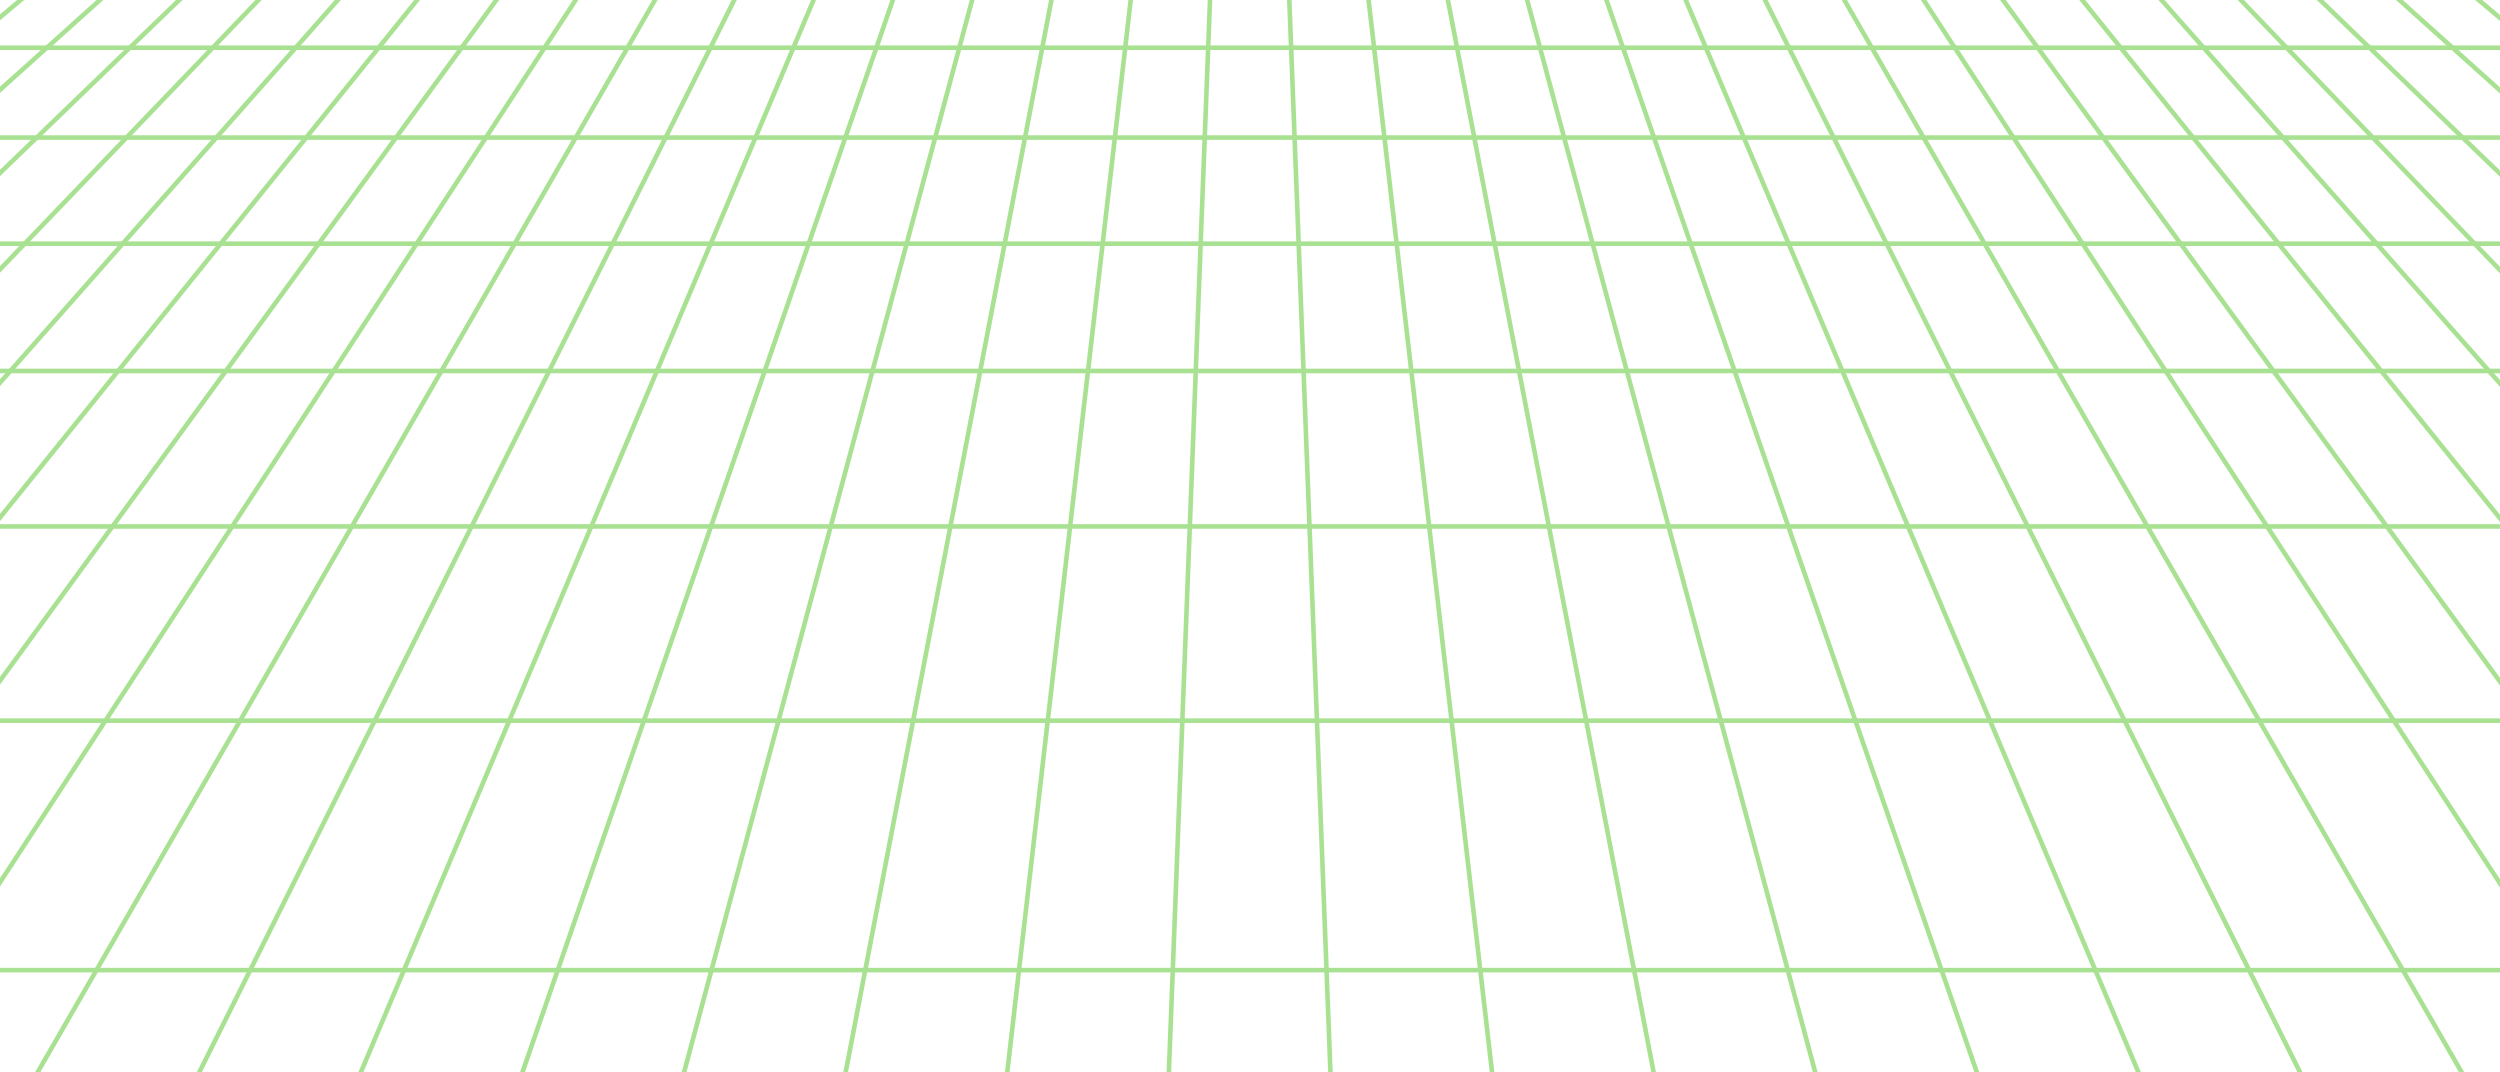
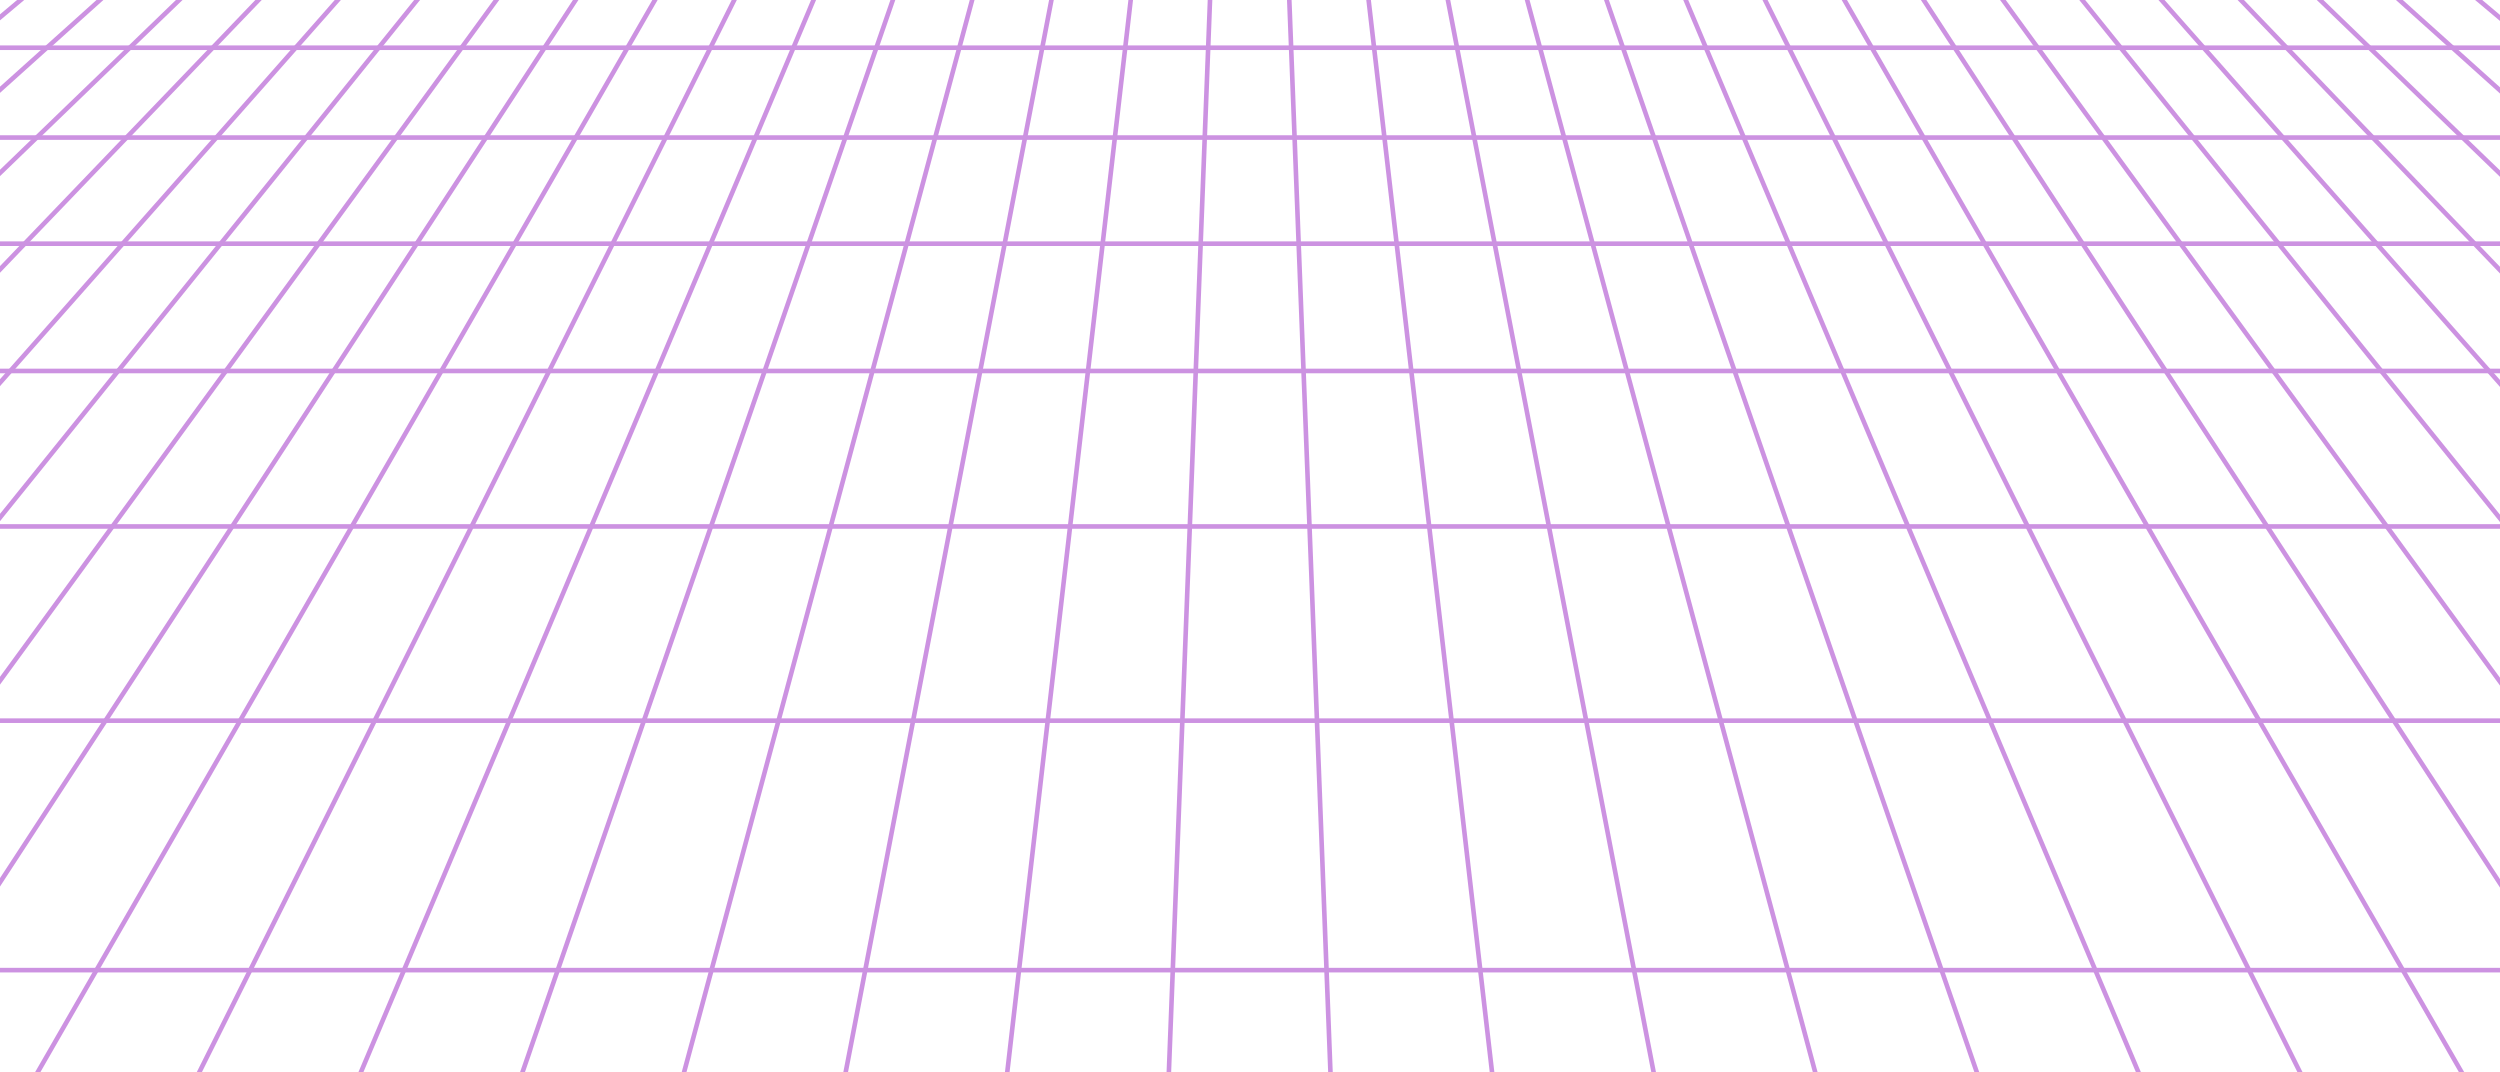
<svg xmlns="http://www.w3.org/2000/svg" width="1624" height="696" viewBox="0 0 1624 696" fill="none">
-   <g opacity="0.5" stroke="#54c425" stroke-width="3" stroke-miterlimit="10">
+   <g opacity="0.5" stroke="#9a25c4" stroke-width="3" stroke-miterlimit="10">
    <path d="M-993.14 846H2616.69L1105.67 -424H517.874L-993.14 846Z" />
    <path d="M-23.476 31.002H1647.02" />
    <path d="M-92.908 89.359H1716.46" />
    <path d="M-174.929 158.3H1798.48" />
    <path d="M-273.309 240.987H1896.86" />
    <path d="M-393.481 341.988H2017.02" />
    <path d="M-543.579 468.147H2167.13" />
    <path d="M-736.382 630.197H2359.93" />
    <path d="M2500.24 846L1086.71 -424" />
    <path d="M2383.79 846L1067.75 -424" />
    <path d="M2267.35 846L1048.79 -424" />
    <path d="M2150.9 846L1029.83 -424" />
    <path d="M2034.46 846L1010.87 -424" />
    <path d="M1918.01 846L991.906 -424" />
    <path d="M1801.57 846L972.946 -424" />
    <path d="M1685.12 846L953.985 -424" />
    <path d="M1568.67 846L935.023 -424" />
    <path d="M1452.23 846L916.061 -424" />
    <path d="M1335.78 846L897.099 -424" />
    <path d="M1219.33 846L878.137 -424" />
    <path d="M1102.89 846L859.178 -424" />
    <path d="M986.443 846L840.216 -424" />
    <path d="M869.999 846L821.257 -424" />
    <path d="M753.553 846L802.295 -424" />
    <path d="M637.105 846L783.332 -424" />
    <path d="M520.658 846L764.37 -424" />
    <path d="M404.21 846L745.407 -424" />
    <path d="M287.77 846L726.451 -424" />
    <path d="M171.322 846L707.488 -424" />
    <path d="M54.874 846L688.525 -424" />
    <path d="M-61.573 846L669.563 -424" />
    <path d="M-178.018 846L650.603 -424" />
    <path d="M-294.465 846L631.64 -424" />
    <path d="M-410.909 846L612.681 -424" />
    <path d="M-527.356 846L593.719 -424" />
    <path d="M-643.801 846L574.758 -424" />
    <path d="M-760.245 846L555.799 -424" />
    <path d="M-876.693 846L536.836 -424" />
  </g>
</svg>
